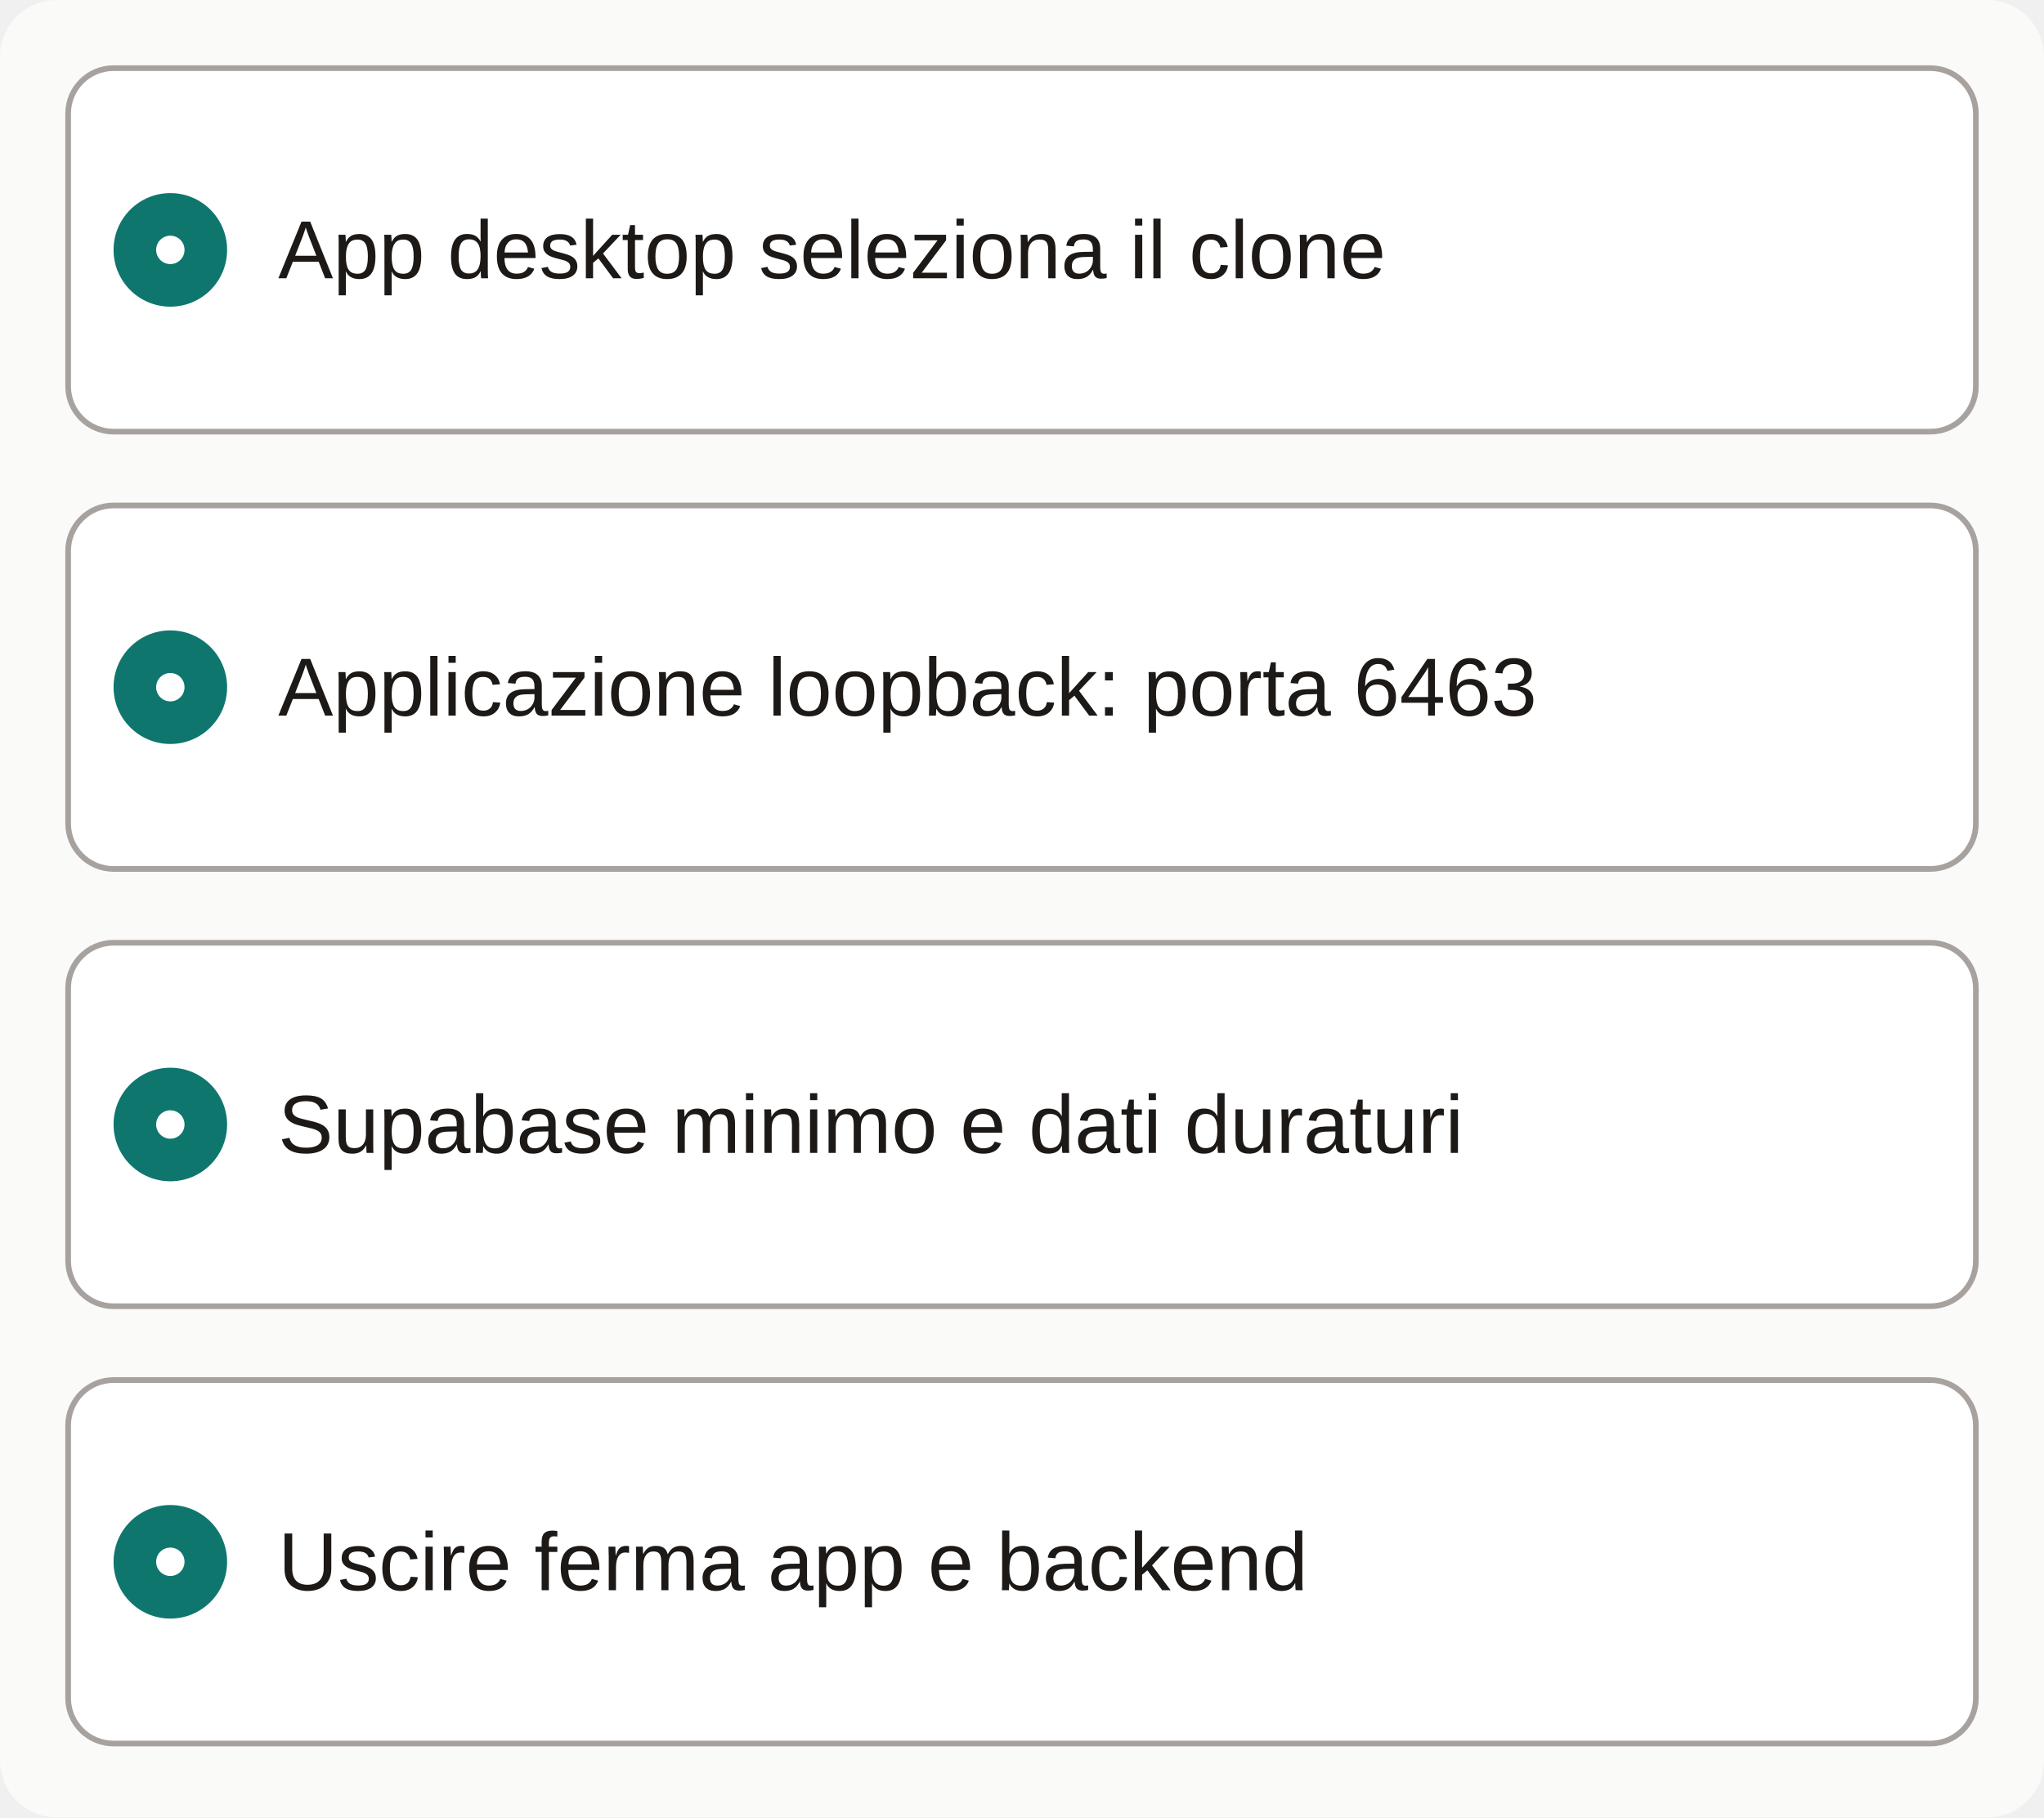
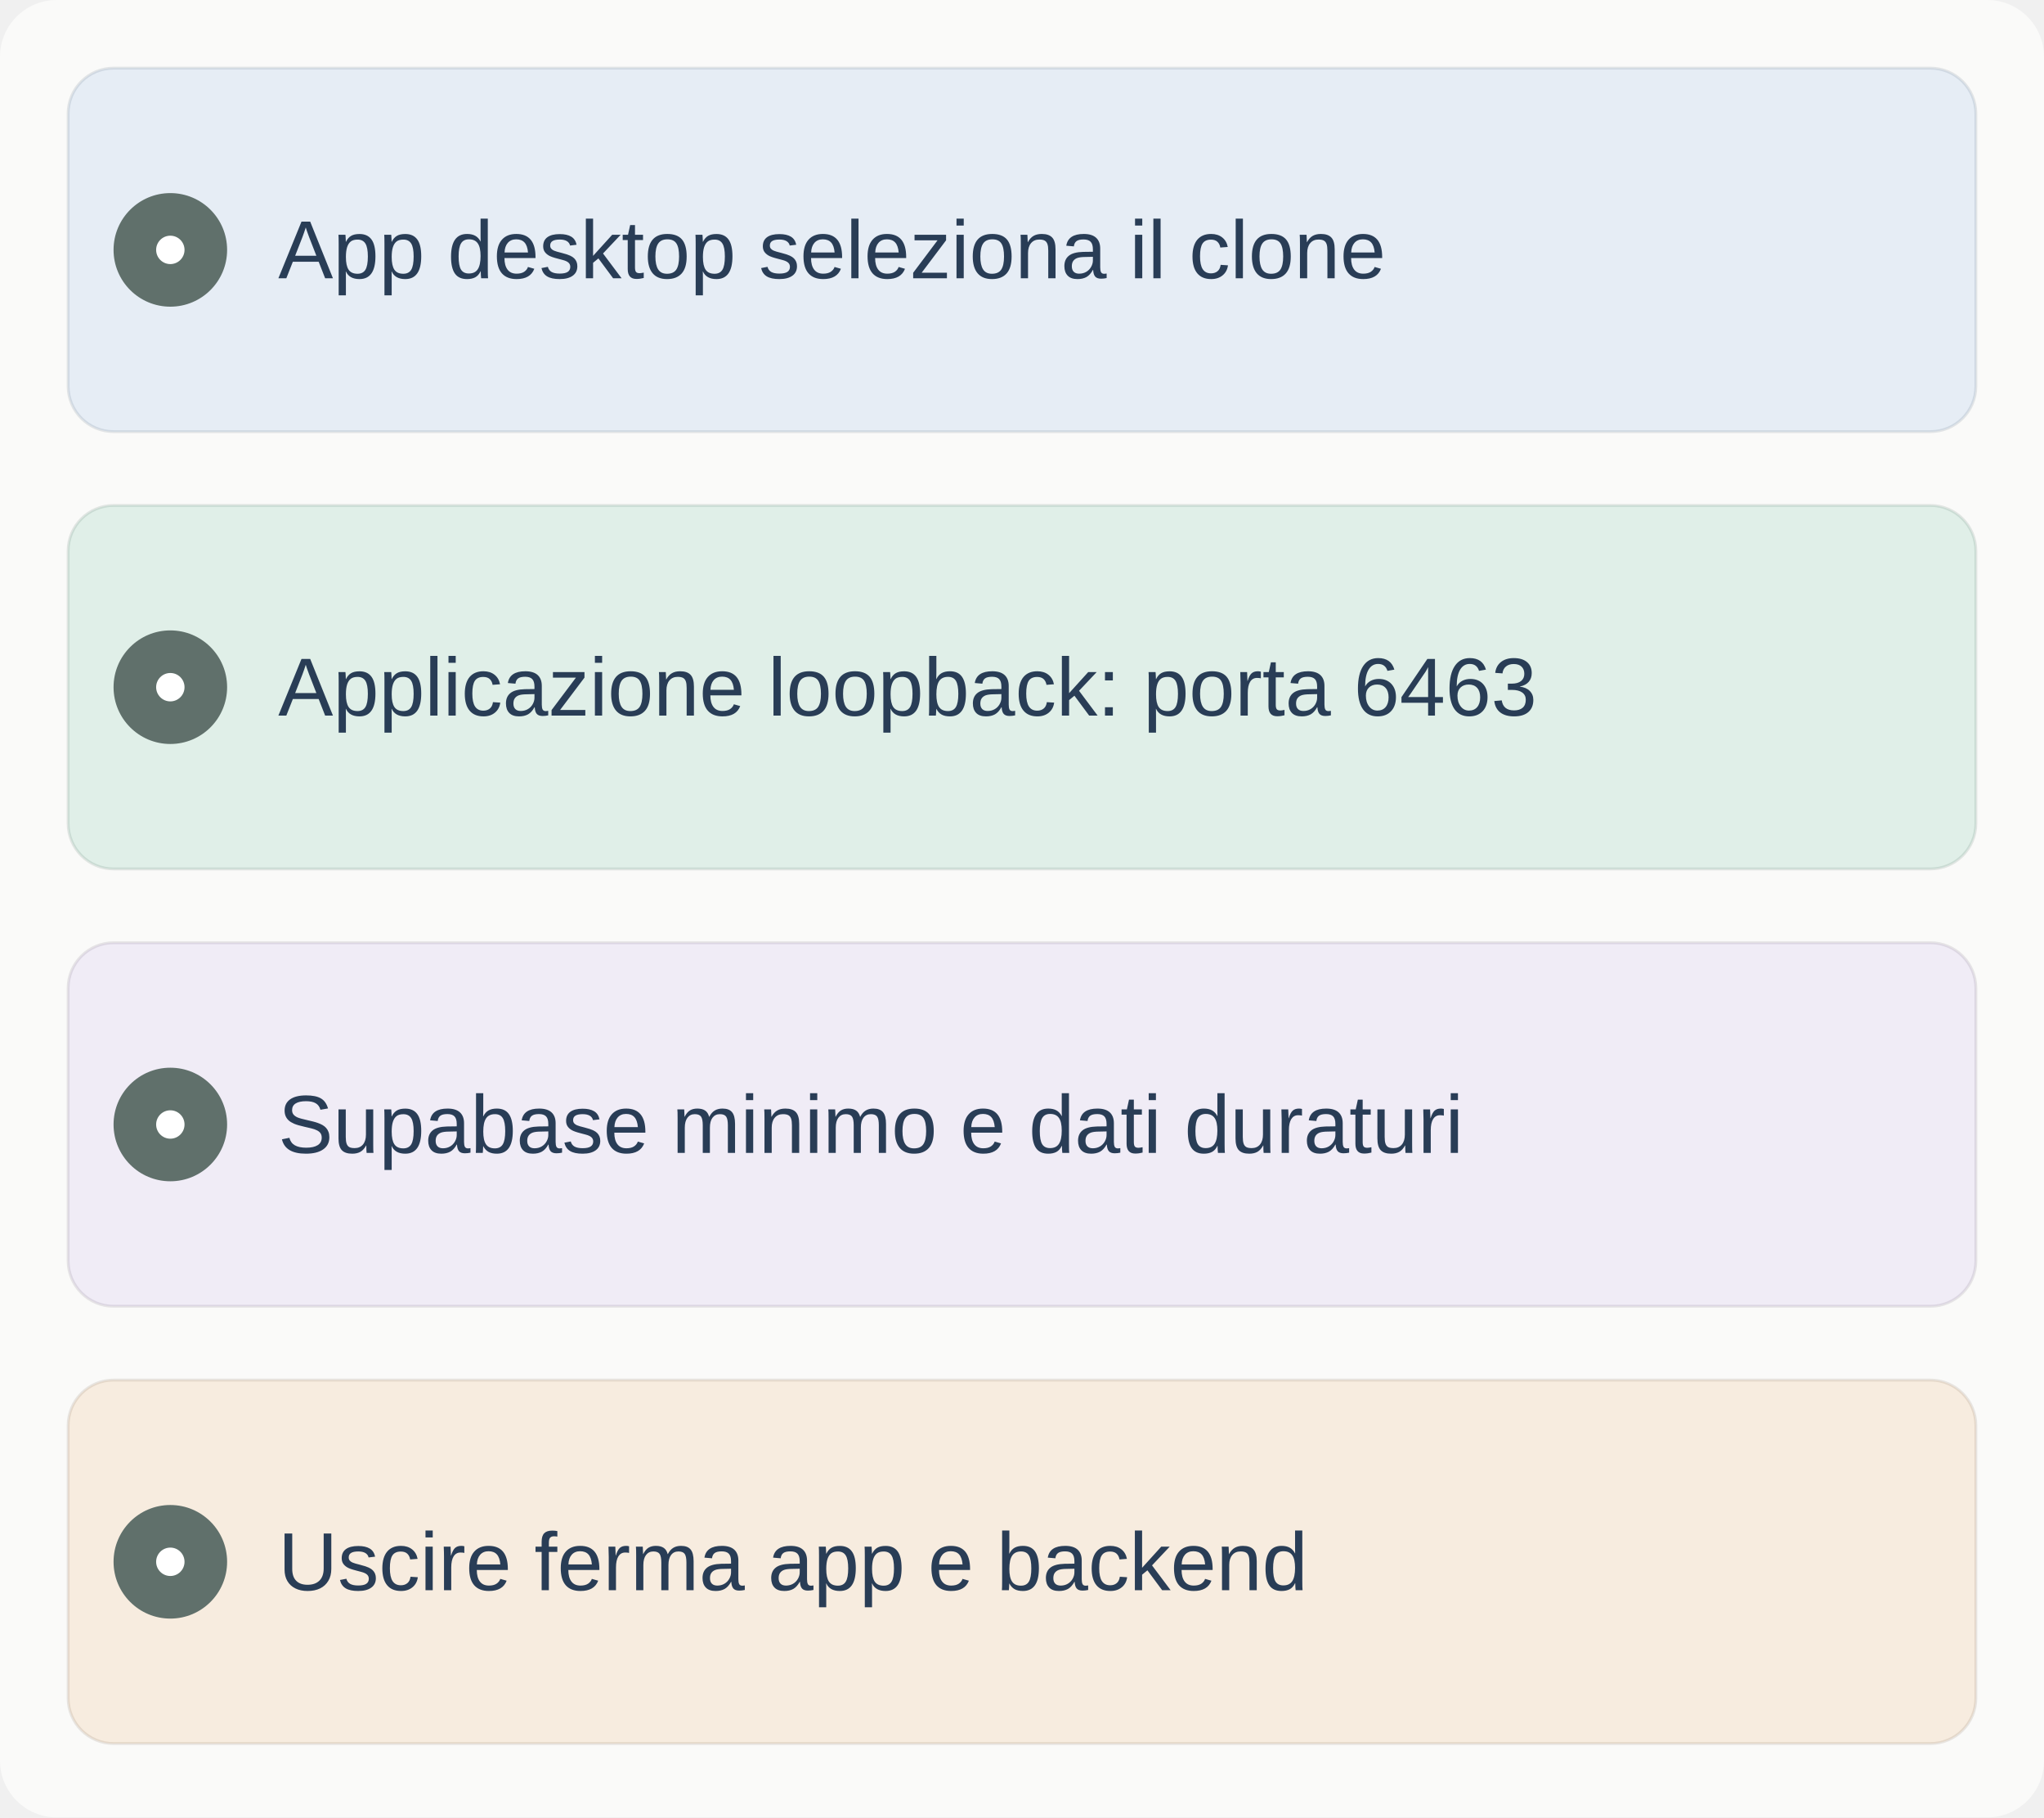
<svg xmlns="http://www.w3.org/2000/svg" width="720" height="640" viewBox="0 0 720 640" role="img" aria-labelledby="title desc">
  <rect width="720" height="640" rx="20" fill="#fafaf9" />
-   <rect x="24" y="24" width="672" height="128" rx="16" fill="#ffffff" stroke="#a8a29e" stroke-width="2" />
-   <circle cx="60" cy="88" r="20" fill="#0f766e" />
+   <rect x="24" y="24" width="672" height="128" rx="16" fill="#e6edf5" stroke="#293d56" stroke-width="1" stroke-opacity="0.12" />
+   <circle cx="60" cy="88" r="20" fill="#60706b" />
  <circle cx="60" cy="88" r="5" fill="#ffffff" />
-   <text x="98" y="98" font-family="Arial, sans-serif" font-size="29" fill="#1c1917">App desktop seleziona il clone</text>
-   <rect x="24" y="178" width="672" height="128" rx="16" fill="#ffffff" stroke="#a8a29e" stroke-width="2" />
-   <circle cx="60" cy="242" r="20" fill="#0f766e" />
+   <text x="98" y="98" font-family="Arial, sans-serif" font-size="29" fill="#293d56">App desktop seleziona il clone</text>
+   <rect x="24" y="178" width="672" height="128" rx="16" fill="#e0efe8" stroke="#1e4436" stroke-width="1" stroke-opacity="0.12" />
+   <circle cx="60" cy="242" r="20" fill="#60706b" />
  <circle cx="60" cy="242" r="5" fill="#ffffff" />
-   <text x="98" y="252" font-family="Arial, sans-serif" font-size="29" fill="#1c1917">Applicazione loopback: porta 6463</text>
-   <rect x="24" y="332" width="672" height="128" rx="16" fill="#ffffff" stroke="#a8a29e" stroke-width="2" />
-   <circle cx="60" cy="396" r="20" fill="#0f766e" />
+   <text x="98" y="252" font-family="Arial, sans-serif" font-size="29" fill="#293d56">Applicazione loopback: porta 6463</text>
+   <rect x="24" y="332" width="672" height="128" rx="16" fill="#f0ecf6" stroke="#433352" stroke-width="1" stroke-opacity="0.12" />
+   <circle cx="60" cy="396" r="20" fill="#60706b" />
  <circle cx="60" cy="396" r="5" fill="#ffffff" />
-   <text x="98" y="406" font-family="Arial, sans-serif" font-size="29" fill="#1c1917">Supabase minimo e dati duraturi</text>
-   <rect x="24" y="486" width="672" height="128" rx="16" fill="#ffffff" stroke="#a8a29e" stroke-width="2" />
-   <circle cx="60" cy="550" r="20" fill="#0f766e" />
+   <text x="98" y="406" font-family="Arial, sans-serif" font-size="29" fill="#293d56">Supabase minimo e dati duraturi</text>
+   <rect x="24" y="486" width="672" height="128" rx="16" fill="#f7ecdf" stroke="#573e28" stroke-width="1" stroke-opacity="0.12" />
+   <circle cx="60" cy="550" r="20" fill="#60706b" />
  <circle cx="60" cy="550" r="5" fill="#ffffff" />
-   <text x="98" y="560" font-family="Arial, sans-serif" font-size="29" fill="#1c1917">Uscire ferma app e backend</text>
+   <text x="98" y="560" font-family="Arial, sans-serif" font-size="29" fill="#293d56">Uscire ferma app e backend</text>
</svg>
